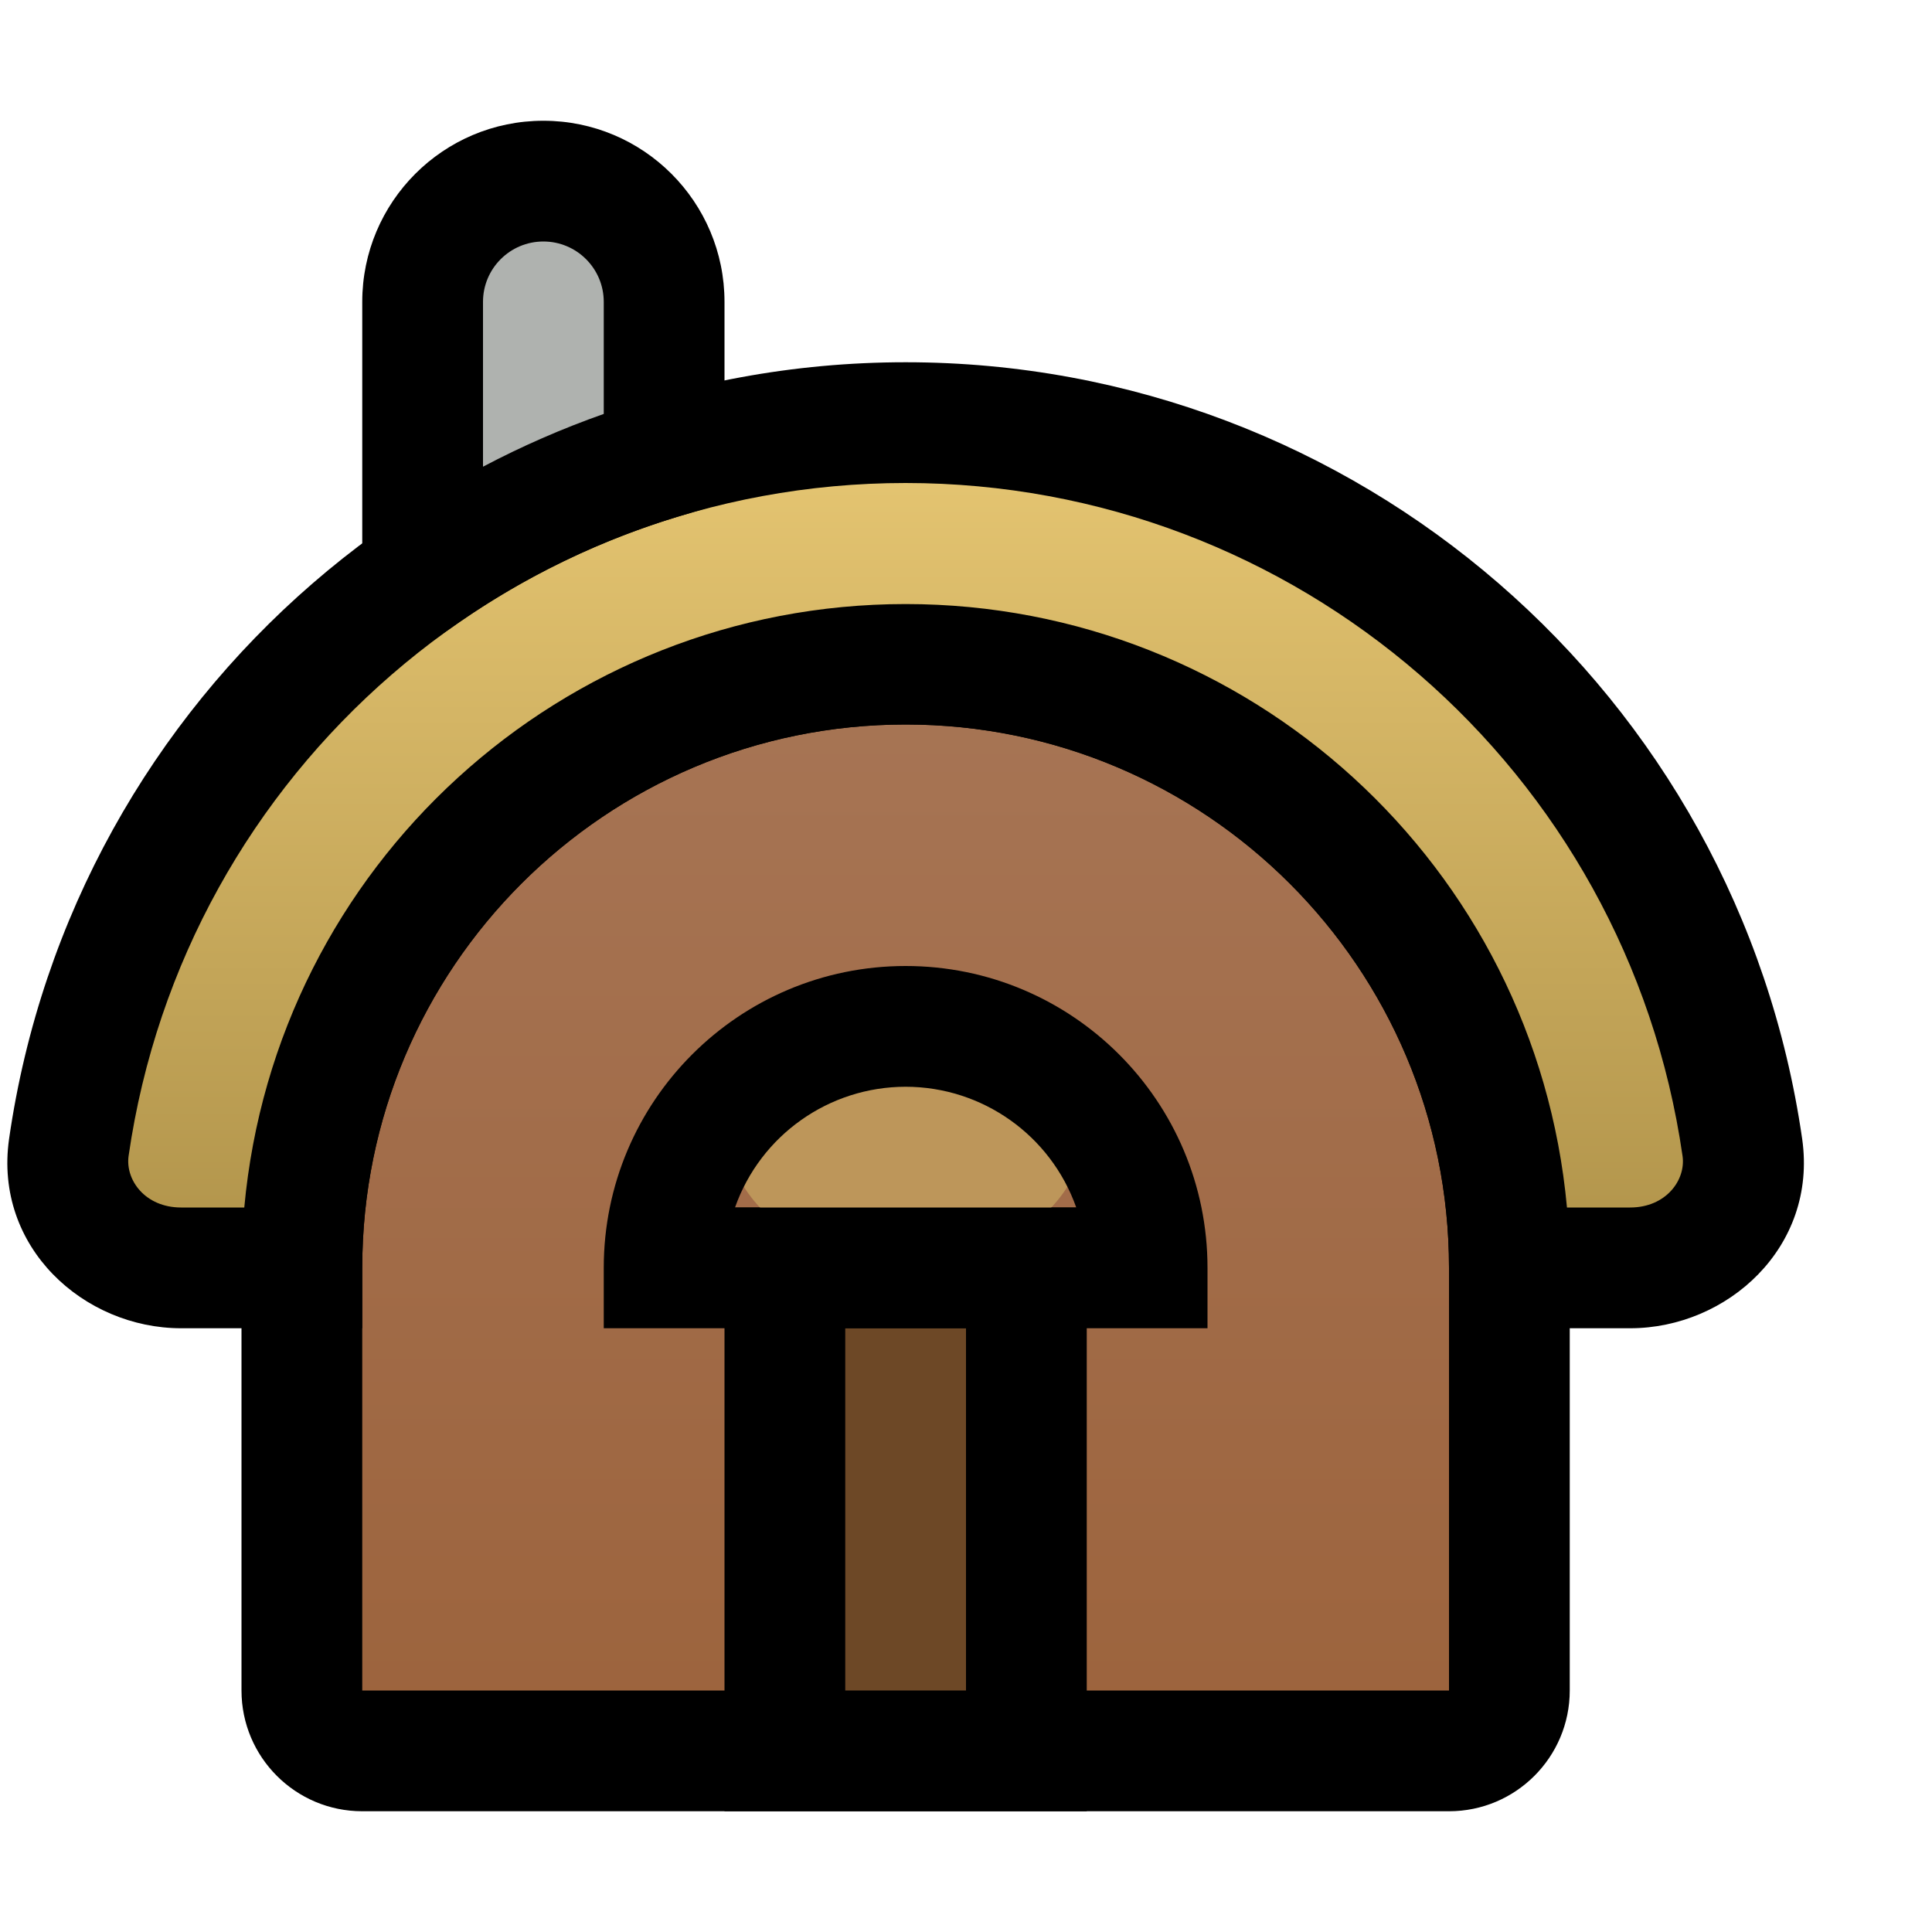
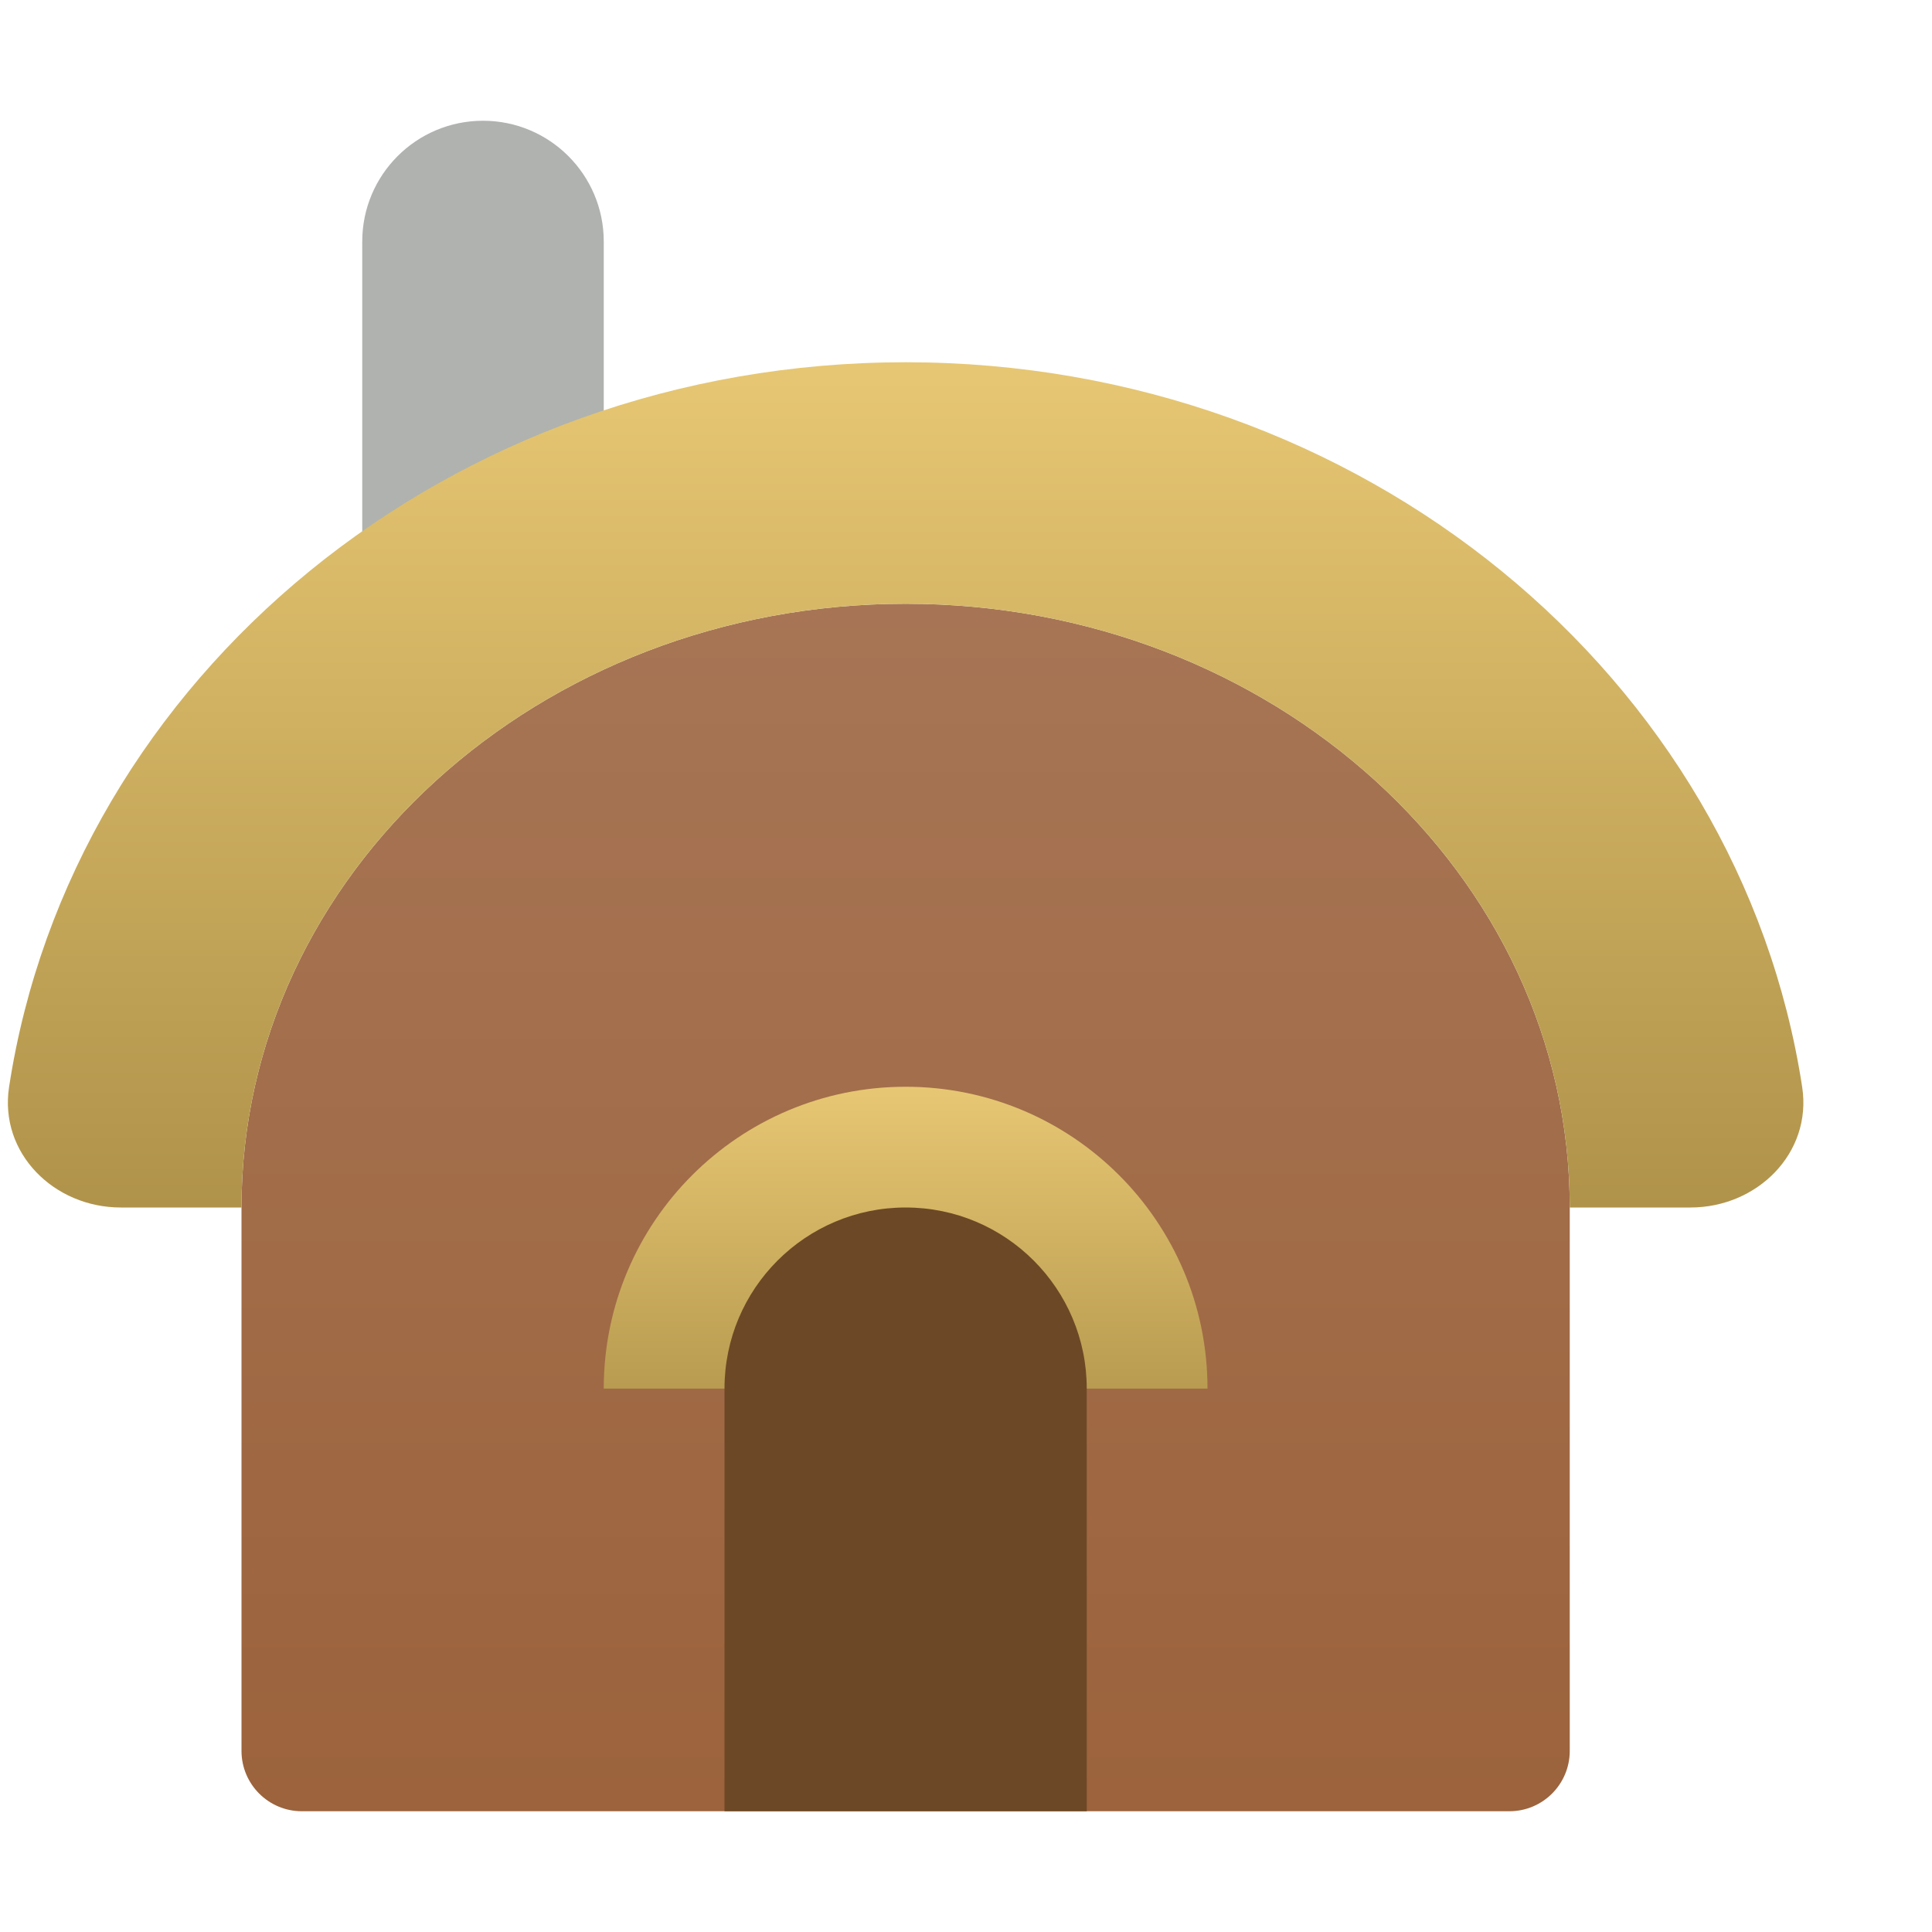
<svg xmlns="http://www.w3.org/2000/svg" width="16" height="16" fill="none" viewBox="0 0 16 16">
-   <path fill="url(#a)" d="M7.5 5.5a5 5 0 0 0-5 5V14a.5.5 0 0 0 .5.5h9a.5.5 0 0 0 .5-.5v-3.5a5 5 0 0 0-5-5Z" />
-   <path fill="#000" d="M12 10.5a4.5 4.5 0 0 0-9 0V14h9v-3.5Zm1 3.5a1 1 0 0 1-1 1H3a1 1 0 0 1-1-1v-3.5a5.5 5.5 0 1 1 11 0V14Z" />
-   <path fill="url(#b)" d="M14.43 9.503a7.002 7.002 0 0 0-13.86 0c-.077.547.378.997.93.997h1a5 5 0 0 1 10 0h1c.552 0 1.008-.45.93-.997Z" />
-   <path fill="#000" d="M7.5 3a7.502 7.502 0 0 1 7.425 6.433c.127.895-.62 1.567-1.425 1.567H12v-.5a4.5 4.5 0 0 0-9 0v.5H1.5C.694 11-.052 10.328.075 9.433A7.502 7.502 0 0 1 7.5 3Zm0 1a6.502 6.502 0 0 0-6.435 5.573c-.028.198.136.427.435.427h.523a5.5 5.5 0 0 1 10.954 0h.523c.299 0 .463-.23.434-.427A6.502 6.502 0 0 0 7.5 4Z" />
-   <path fill="#6D4826" d="M6.5 10.5v4h2v-4h-2Z" />
-   <path fill="#000" d="M9 10v5H6v-5h3Zm-2 4h1v-3H7v3Z" />
-   <path fill="#AFB2AF" d="M5.5 3.79a6.972 6.972 0 0 0-2 .965V2.5a1 1 0 0 1 2 0v1.29Z" />
-   <path fill="#000" d="M5 2.5a.5.5 0 0 0-1 0v1.365c.32-.169.654-.315 1-.437V2.5Zm1 1.663-.357.107a6.471 6.471 0 0 0-1.857.895L3 5.713V2.5a1.5 1.5 0 1 1 3 0v1.663Z" />
-   <path fill="#BD965A" d="M6.42 8.817c-.93.598-.025 1.683 1.08 1.683s2.01-1.085 1.08-1.683A1.99 1.99 0 0 0 7.5 8.5c-.398 0-.77.116-1.08.317Z" />
-   <path fill="#000" d="M7.5 8a2.5 2.5 0 0 1 2.5 2.5v.5H5v-.5A2.5 2.5 0 0 1 7.5 8Zm0 1a1.5 1.5 0 0 0-1.413 1h2.826A1.5 1.5 0 0 0 7.5 9Z" />
+   <path fill="url(#a)" d="M2 14.5V10c0-2.761 2.462-5 5.5-5S13 7.239 13 10v4.5a.5.5 0 0 1-.5.5h-10a.5.5 0 0 1-.5-.5Z" />
+   <path fill="#AFB2AF" d="M5 4.035 3 5V2a1 1 0 0 1 2 0v2.035Z" />
+   <path fill="url(#b)" d="M1 10h1c0-2.761 2.462-5 5.5-5S13 7.239 13 10h1c.552 0 1.008-.45.925-.997C14.406 5.61 11.28 3 7.5 3S.594 5.61.075 9.003C-.008 9.55.448 10 1 10Z" />
+   <path fill="url(#c)" d="M5 11.5h5a2.5 2.5 0 0 0-5 0Z" />
+   <path fill="#6D4826" d="M6 11.5V15h3v-3.5a1.5 1.5 0 0 0-3 0Z" />
  <defs>
-     <linearGradient id="a" x1="7.5" x2="7.5" y1="5.5" y2="14.5" gradientUnits="userSpaceOnUse">
+     <linearGradient id="a" x1="7.5" x2="7.5" y1="5" y2="15" gradientUnits="userSpaceOnUse">
      <stop stop-color="#A77555" />
      <stop offset="1" stop-color="#9C633C" />
    </linearGradient>
-     <linearGradient id="b" x1="7.5" x2="7.5" y1="3.5" y2="10.5" gradientUnits="userSpaceOnUse">
+     <linearGradient id="b" x1="7.5" x2="7.5" y1="3" y2="10" gradientUnits="userSpaceOnUse">
+       <stop stop-color="#E7C773" />
+       <stop offset="1" stop-color="#B0934A" />
+     </linearGradient>
+     <linearGradient id="c" x1="7.5" x2="7.5" y1="9" y2="12" gradientUnits="userSpaceOnUse">
      <stop stop-color="#E7C773" />
      <stop offset="1" stop-color="#B0934A" />
    </linearGradient>
  </defs>
</svg>
